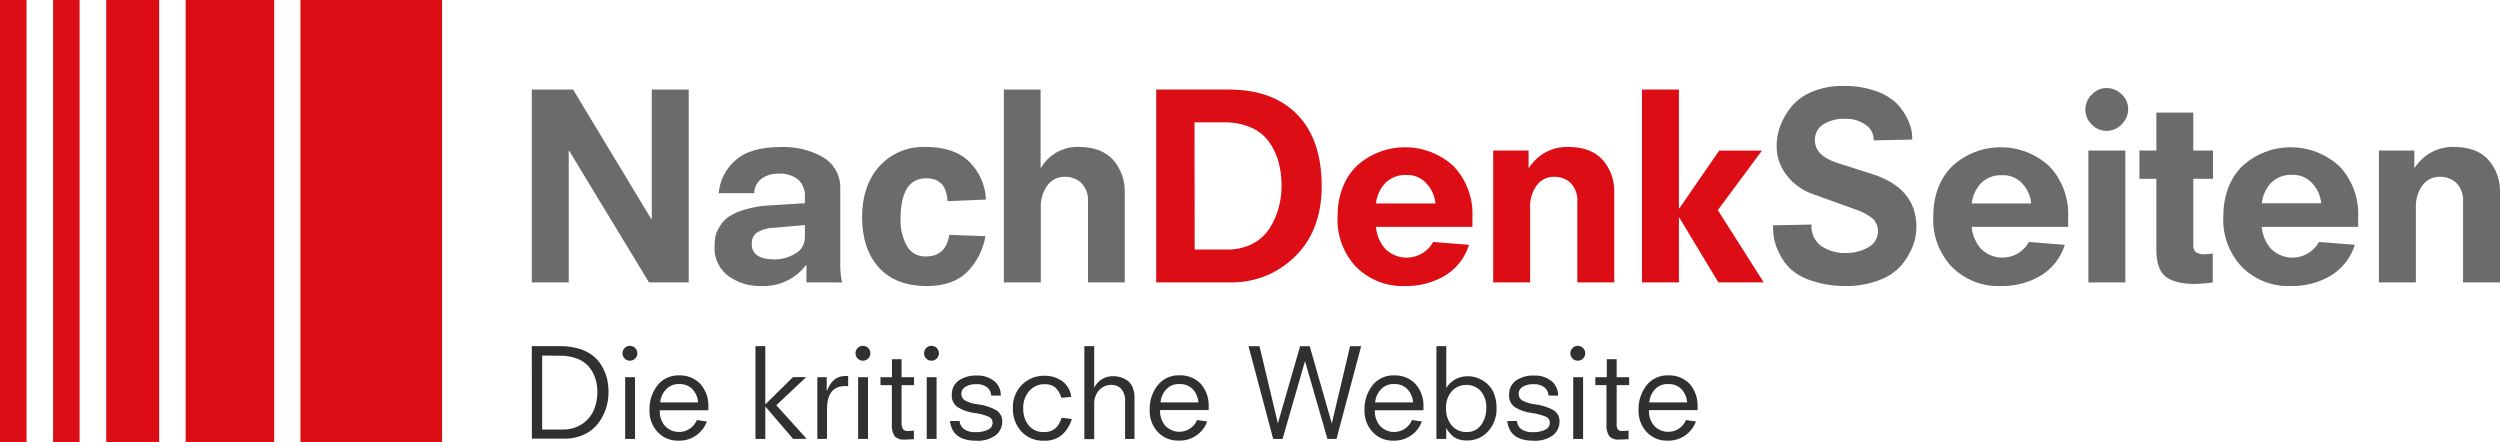
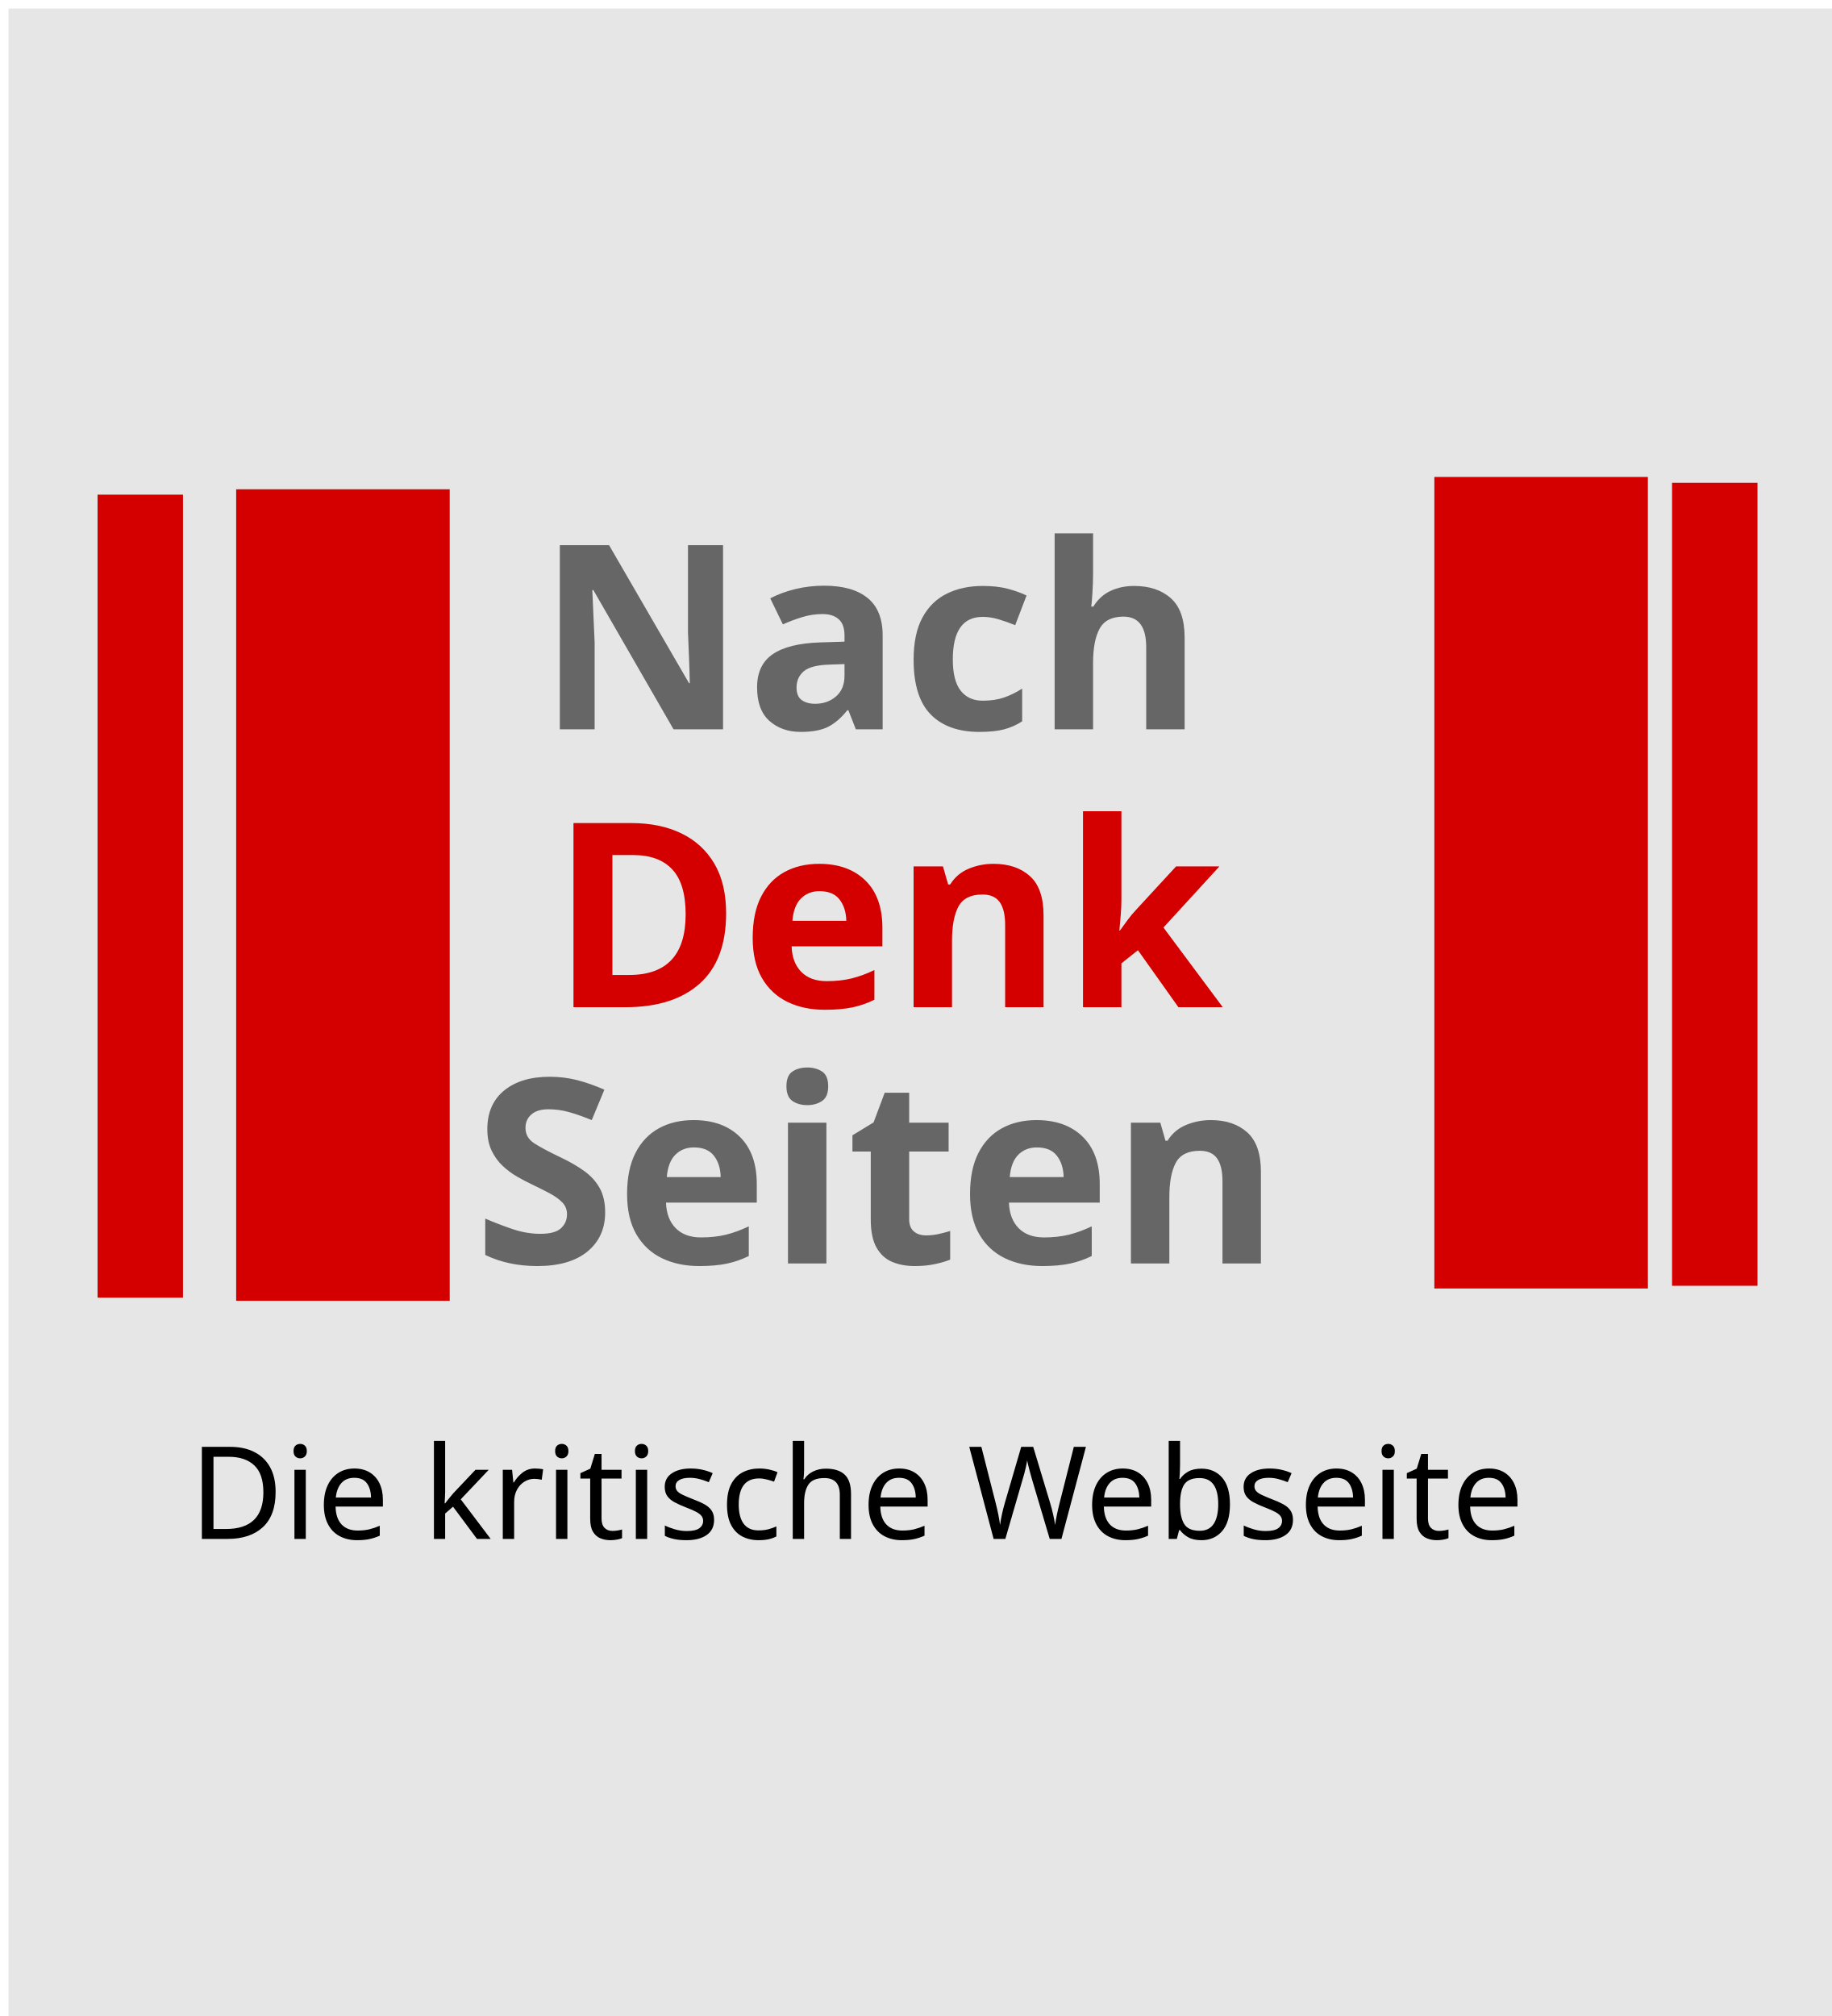
- <svg xmlns="http://www.w3.org/2000/svg" viewBox="0 0 506.92 89.62">
-   <defs>
-     <style>.cls-1{fill:#dc0d15;}.cls-2{fill:#6c6b6a;}.cls-3{fill:#30312f;}</style>
-   </defs>
-   <g id="Ebene_2" data-name="Ebene 2">
-     <g id="Ebene_1-2" data-name="Ebene 1">
-       <rect class="cls-1" width="5.38" height="89.62" />
-       <rect class="cls-1" x="10.76" width="5.38" height="89.62" />
-       <rect class="cls-1" x="21.54" width="10.73" height="89.62" />
-       <rect class="cls-1" x="37.64" width="17.95" height="89.62" />
-       <rect class="cls-1" x="60.92" width="28.71" height="89.62" />
-       <path class="cls-2" d="M131.59,57.26,115.42,30.59h-.1V57.26h-7.49V18.16h8.37l15.86,26.26h.1V18.16h7.49v39.1Z" />
-       <path class="cls-2" d="M163.52,57.26V53.78h-.1A10.85,10.85,0,0,1,154.26,58a11,11,0,0,1-6.53-2,7,7,0,0,1-2.83-6.16,10.65,10.65,0,0,1,.16-1.9,6.33,6.33,0,0,1,.86-2,6.48,6.48,0,0,1,1.85-2,12.09,12.09,0,0,1,3.35-1.48,21.68,21.68,0,0,1,5.17-.83l6.92-.42V39.95a4.43,4.43,0,0,0-1.38-3.54,5.73,5.73,0,0,0-3.87-1.2,5.61,5.61,0,0,0-3.61,1.07,3.81,3.81,0,0,0-1.43,2.89h-7.18A9.74,9.74,0,0,1,149,32.62q3-2.81,9.31-2.81A16.15,16.15,0,0,1,167,31.94a7.16,7.16,0,0,1,3.38,6.5v15.5a16,16,0,0,0,.36,3.33Zm-.31-9.2V45.62l-6.24.57a7.08,7.08,0,0,0-3.54,1,2.68,2.68,0,0,0-1,2.29q0,3.12,4.68,3.12a8.09,8.09,0,0,0,4.13-1.17A3.69,3.69,0,0,0,163.2,48.06Z" />
-       <path class="cls-2" d="M199.92,40.47l-7.8.31q-.21-4.63-4.32-4.63-5.2,0-5.2,8.32a10.75,10.75,0,0,0,1.22,5.28A4.15,4.15,0,0,0,187.75,52q4.06,0,4.73-4.37l7.33.26A13.53,13.53,0,0,1,196,55.26Q193.1,58,188,58q-6.4,0-9.78-3.74T174.8,44.16q0-6.5,3.48-10.43a12.07,12.07,0,0,1,9.52-3.93q5.67,0,8.74,3A11.45,11.45,0,0,1,199.92,40.47Z" />
-       <path class="cls-2" d="M220.61,57.26V41a5.07,5.07,0,0,0-1.35-3.9,4.72,4.72,0,0,0-3.33-1.25,4.25,4.25,0,0,0-3.56,1.74,7.23,7.23,0,0,0-1.33,4.5V57.26h-7.49V18.16H211V34h.1a8.54,8.54,0,0,1,7.59-4.21q4.63,0,7,2.6a9.58,9.58,0,0,1,2.37,6.71V57.26Z" />
-       <path class="cls-1" d="M234.44,57.26V18.16h14.72q8.94,0,13.88,5.07T268,37.71q0,9-5.38,14.27a18.17,18.17,0,0,1-13.23,5.28Zm7.8-6.66h6.6a10.88,10.88,0,0,0,5.07-1.14,8.88,8.88,0,0,0,3.46-3.07,15.06,15.06,0,0,0,1.87-4.13,16.85,16.85,0,0,0,.62-4.6,18.11,18.11,0,0,0-.6-4.78,13.16,13.16,0,0,0-1.9-4.06,8.7,8.7,0,0,0-3.64-2.94,13.21,13.21,0,0,0-5.51-1.07h-6Z" />
-       <path class="cls-1" d="M298.56,46H279a7.71,7.71,0,0,0,1.85,4.42,6.15,6.15,0,0,0,9.75-1.35l7.28.57a11.2,11.2,0,0,1-4.78,6.19A15.27,15.27,0,0,1,284.88,58,13.26,13.26,0,0,1,275,54.14,13.88,13.88,0,0,1,271.21,44q0-6.4,3.8-10.27a14.54,14.54,0,0,1,19.76,0A14,14,0,0,1,298.56,44ZM279,41.25h12.06a6.85,6.85,0,0,0-1.77-4,5.16,5.16,0,0,0-4.06-1.77,5.73,5.73,0,0,0-4.32,1.61A7.23,7.23,0,0,0,279,41.25Z" />
-       <path class="cls-1" d="M319.83,57.26V41a5.07,5.07,0,0,0-1.35-3.9,4.72,4.72,0,0,0-3.33-1.25,4.25,4.25,0,0,0-3.56,1.74,7.23,7.23,0,0,0-1.33,4.5V57.26h-7.49V30.53h7.18V34h.1a9.13,9.13,0,0,1,7.9-4.21q4.63,0,7,2.6a9.59,9.59,0,0,1,2.37,6.71V57.26Z" />
-       <path class="cls-1" d="M348.43,57.26l-7.9-13.1h-.1v13.1h-7.49V18.16h7.49V42.24h.1l8.06-11.7h8.68L348.32,42.6l9.31,14.66Z" />
-       <path class="cls-2" d="M387.74,28.3l-7.8.16a3.72,3.72,0,0,0-1.66-3.17,6.77,6.77,0,0,0-4.06-1.2,7.84,7.84,0,0,0-4.58,1.17A3.66,3.66,0,0,0,368,28.4q0,3.17,4.52,4.63l7.18,2.29q8.89,2.86,8.89,10.71a10.82,10.82,0,0,1-.75,3.93,14.07,14.07,0,0,1-2.29,3.82,10.81,10.81,0,0,1-4.45,3A18.06,18.06,0,0,1,374.32,58a21.34,21.34,0,0,1-6.73-1,12.16,12.16,0,0,1-4.37-2.31,10.66,10.66,0,0,1-2.39-3.2,11.55,11.55,0,0,1-1.12-3.15,16.75,16.75,0,0,1-.21-2.65l7.8-.16a5,5,0,0,0,2,4.37,8.59,8.59,0,0,0,5.1,1.4,8.89,8.89,0,0,0,4.37-1.12,3.68,3.68,0,0,0,1.07-5.77,11.12,11.12,0,0,0-3.77-2l-8.53-3.07a11.47,11.47,0,0,1-5.3-3.85,9.52,9.52,0,0,1-2-5.93,11.72,11.72,0,0,1,.73-4,13.94,13.94,0,0,1,2.24-3.9,10.59,10.59,0,0,1,4.26-3.07,16.13,16.13,0,0,1,6.34-1.17,19.23,19.23,0,0,1,6.08.88,12.26,12.26,0,0,1,4.08,2.11,10.5,10.5,0,0,1,2.34,2.83,11.28,11.28,0,0,1,1.2,2.81A9.66,9.66,0,0,1,387.74,28.3Z" />
-       <path class="cls-2" d="M419.35,46H399.8a7.71,7.71,0,0,0,1.85,4.42,6.15,6.15,0,0,0,9.75-1.35l7.28.57a11.2,11.2,0,0,1-4.78,6.19A15.27,15.27,0,0,1,405.68,58a13.26,13.26,0,0,1-9.88-3.85A13.88,13.88,0,0,1,392,44q0-6.4,3.8-10.27a14.54,14.54,0,0,1,19.76,0A14,14,0,0,1,419.35,44ZM399.8,41.25h12.06a6.85,6.85,0,0,0-1.77-4A5.16,5.16,0,0,0,406,35.53a5.73,5.73,0,0,0-4.32,1.61A7.23,7.23,0,0,0,399.8,41.25Z" />
-       <path class="cls-2" d="M422.84,22.27a4.35,4.35,0,0,1,1.27-3.07,4.09,4.09,0,0,1,3.09-1.35,4.26,4.26,0,0,1,3,1.27,4.07,4.07,0,0,1,1.33,3,4.31,4.31,0,0,1-1.3,3.07,4.19,4.19,0,0,1-6.16,0A4.24,4.24,0,0,1,422.84,22.27Zm.62,35V30.53h7.49V57.26Z" />
-       <path class="cls-2" d="M433.81,36.25V30.53h3.43v-7.7h7.49v7.7h4v5.72h-4V49.78a1.63,1.63,0,0,0,.52,1.35,3.21,3.21,0,0,0,1.92.42,7.14,7.14,0,0,0,1.51-.16v5.88a30.46,30.46,0,0,1-3.59.31q-4,0-5.93-1.46t-1.92-5.51V36.25Z" />
-       <path class="cls-2" d="M478.16,46H458.61a7.71,7.71,0,0,0,1.85,4.42,6.15,6.15,0,0,0,9.75-1.35l7.28.57a11.2,11.2,0,0,1-4.78,6.19A15.27,15.27,0,0,1,464.49,58a13.26,13.26,0,0,1-9.88-3.85A13.88,13.88,0,0,1,450.81,44q0-6.4,3.8-10.27a14.54,14.54,0,0,1,19.76,0A14,14,0,0,1,478.16,44Zm-19.55-4.78h12.06a6.85,6.85,0,0,0-1.77-4,5.16,5.16,0,0,0-4.06-1.77,5.73,5.73,0,0,0-4.32,1.61A7.23,7.23,0,0,0,458.61,41.25Z" />
-       <path class="cls-2" d="M499.43,57.26V41a5.07,5.07,0,0,0-1.35-3.9,4.73,4.73,0,0,0-3.33-1.25,4.25,4.25,0,0,0-3.56,1.74,7.22,7.22,0,0,0-1.33,4.5V57.26h-7.49V30.53h7.18V34h.1a9.13,9.13,0,0,1,7.9-4.21q4.63,0,7,2.6a9.58,9.58,0,0,1,2.37,6.71V57.26Z" />
-       <path class="cls-3" d="M107.83,70.19h5.82a12.62,12.62,0,0,1,3.86.55,8.38,8.38,0,0,1,2.8,1.45,7.61,7.61,0,0,1,1.79,2.14,9.26,9.26,0,0,1,1,2.5,12,12,0,0,1,.29,2.66,10.85,10.85,0,0,1-.56,3.48,10,10,0,0,1-1.64,3,7.62,7.62,0,0,1-2.81,2.17,9.12,9.12,0,0,1-3.91.81h-6.62Zm2.1,1.9v15h4.13A6.84,6.84,0,0,0,118,86a6.55,6.55,0,0,0,2.39-2.81,9.12,9.12,0,0,0,.74-3.69,8.89,8.89,0,0,0-.41-2.75,7.19,7.19,0,0,0-1.27-2.34,5.77,5.77,0,0,0-2.37-1.67,9.39,9.39,0,0,0-3.54-.61Z" />
-       <path class="cls-3" d="M126.68,72.72a1.51,1.51,0,1,1,1,.42A1.43,1.43,0,0,1,126.68,72.72ZM126.76,89V76.49h2V89Z" />
-       <path class="cls-3" d="M141.33,85.17l2,.3a5.93,5.93,0,0,1-5.75,3.88,5.54,5.54,0,0,1-4.24-1.75,6.15,6.15,0,0,1-1.64-4.37,7.74,7.74,0,0,1,1.63-5.12,5.37,5.37,0,0,1,4.35-2A5.76,5.76,0,0,1,142,77.83a6.66,6.66,0,0,1,1.63,4.81v.55h-9.85a4.49,4.49,0,0,0,1.11,3.24,3.92,3.92,0,0,0,6.41-1.26Zm-7.48-3.57h7.7a4.4,4.4,0,0,0-1.19-2.73,3.59,3.59,0,0,0-2.64-1A3.48,3.48,0,0,0,135,79,4.38,4.38,0,0,0,133.86,81.59Z" />
-       <path class="cls-3" d="M160.83,89l-5.65-6.58V89h-2V70.19h2V82l5.6-5.53h2.68l-6.05,5.7,6.15,6.8Z" />
-       <path class="cls-3" d="M165.73,89V76.49h1.9v2.75h.05q1.13-2.95,3.6-3h.7v2.05h-.62q-3.68,0-3.67,4.7v6Z" />
-       <path class="cls-3" d="M173.93,72.72a1.51,1.51,0,1,1,1,.42A1.43,1.43,0,0,1,173.93,72.72ZM174,89V76.49h2V89Z" />
-       <path class="cls-3" d="M178.53,78.09v-1.6h2.33V72.84h1.95v3.65h2.53v1.6h-2.53v7.67a2.17,2.17,0,0,0,.28,1.24,1.05,1.05,0,0,0,.92.39,9.8,9.8,0,0,0,1.3-.08v1.75q-1,.07-2,.08a2.38,2.38,0,0,1-1.9-.67,3.93,3.93,0,0,1-.57-2.48v-7.9Z" />
-       <path class="cls-3" d="M187.83,72.72a1.51,1.51,0,1,1,1,.42A1.43,1.43,0,0,1,187.83,72.72ZM187.91,89V76.49h2V89Z" />
-       <path class="cls-3" d="M202.93,80.22H201a2.4,2.4,0,0,0-.81-1.66,3.31,3.31,0,0,0-2.26-.66,4,4,0,0,0-2.17.52,1.62,1.62,0,0,0-.83,1.43,1.54,1.54,0,0,0,.75,1.36,6.81,6.81,0,0,0,2.52.76,10.52,10.52,0,0,1,3.81,1.2,2.62,2.62,0,0,1,1.21,2.38,3.43,3.43,0,0,1-1.3,2.68,6,6,0,0,1-4,1.13q-4.85,0-5.3-4h1.95a2.31,2.31,0,0,0,.84,1.61,3.72,3.72,0,0,0,2.46.66,5.2,5.2,0,0,0,2.47-.51,1.53,1.53,0,0,0,.93-1.44,1.32,1.32,0,0,0-.76-1.17,11.26,11.26,0,0,0-3-.78,8.68,8.68,0,0,1-3.34-1.17A2.78,2.78,0,0,1,193,80a3.36,3.36,0,0,1,1.41-2.85,6.07,6.07,0,0,1,3.71-1,5.3,5.3,0,0,1,3.49,1.13A3.64,3.64,0,0,1,202.93,80.22Z" />
-       <path class="cls-3" d="M217.23,80.47l-2,.2a8.65,8.65,0,0,0-.35-.86,5.15,5.15,0,0,0-.56-.86,2.55,2.55,0,0,0-1-.78,3.68,3.68,0,0,0-1.46-.27,4.07,4.07,0,0,0-3.14,1.35,5.08,5.08,0,0,0-1.24,3.58,5.35,5.35,0,0,0,1.08,3.4,3.81,3.81,0,0,0,3.2,1.38q2.63,0,3.5-2.9l2.07.25a6.94,6.94,0,0,1-1.92,3.15,5.2,5.2,0,0,1-3.68,1.25,5.91,5.91,0,0,1-4.66-1.9,6.75,6.75,0,0,1-1.69-4.65A6.42,6.42,0,0,1,207.23,78a6.25,6.25,0,0,1,4.5-1.81,6.05,6.05,0,0,1,3.65,1.09A4.74,4.74,0,0,1,217.23,80.47Z" />
-       <path class="cls-3" d="M228.13,89V81.44a3.64,3.64,0,0,0-.78-2.6,2.63,2.63,0,0,0-2-.8,3.31,3.31,0,0,0-2.48,1.06,4.05,4.05,0,0,0-1,2.94v7h-2V70.19h2v8.42h0a4.16,4.16,0,0,1,4-2.33,4.67,4.67,0,0,1,1.3.19,5.22,5.22,0,0,1,1.34.63,3.1,3.1,0,0,1,1.11,1.34,5,5,0,0,1,.42,2.15V89Z" />
-       <path class="cls-3" d="M242.78,85.17l2,.3A5.93,5.93,0,0,1,239,89.34a5.54,5.54,0,0,1-4.24-1.75,6.15,6.15,0,0,1-1.64-4.37,7.74,7.74,0,0,1,1.63-5.12,5.37,5.37,0,0,1,4.35-2,5.76,5.76,0,0,1,4.35,1.69,6.66,6.66,0,0,1,1.63,4.81v.55h-9.85a4.49,4.49,0,0,0,1.11,3.24,3.92,3.92,0,0,0,6.41-1.26Zm-7.48-3.57H243a4.4,4.4,0,0,0-1.19-2.73,3.59,3.59,0,0,0-2.64-1A3.48,3.48,0,0,0,236.42,79,4.38,4.38,0,0,0,235.31,81.59Z" />
-       <path class="cls-3" d="M269.16,89l-4.52-15.7h-.05L260.06,89h-1.9l-5-18.8h2.23l3.7,15.55h.05l4.48-15.55h1.95l4.48,15.67h0l3.7-15.67H276l-5,18.8Z" />
-       <path class="cls-3" d="M286.31,85.17l2,.3a5.93,5.93,0,0,1-5.75,3.88,5.54,5.54,0,0,1-4.24-1.75,6.15,6.15,0,0,1-1.64-4.37,7.74,7.74,0,0,1,1.63-5.12,5.37,5.37,0,0,1,4.35-2A5.76,5.76,0,0,1,287,77.83a6.66,6.66,0,0,1,1.63,4.81v.55h-9.85a4.49,4.49,0,0,0,1.11,3.24,3.92,3.92,0,0,0,6.41-1.26Zm-7.48-3.57h7.7a4.4,4.4,0,0,0-1.19-2.73,3.59,3.59,0,0,0-2.64-1A3.48,3.48,0,0,0,279.95,79,4.39,4.39,0,0,0,278.83,81.59Z" />
-       <path class="cls-3" d="M291.26,89V70.19h2v8.47h0a5,5,0,0,1,4.42-2.37,5.63,5.63,0,0,1,2,.38,6.26,6.26,0,0,1,1.85,1.11,5.17,5.17,0,0,1,1.39,2,7.72,7.72,0,0,1,.53,2.94,6.72,6.72,0,0,1-1.71,4.75,5.63,5.63,0,0,1-4.31,1.85,5.32,5.32,0,0,1-1.64-.24,3.33,3.33,0,0,1-1.23-.67,6.45,6.45,0,0,1-.76-.79,7.11,7.11,0,0,1-.55-.83h0V89Zm10.1-6.2a4.94,4.94,0,0,0-1.15-3.55,3.85,3.85,0,0,0-2.9-1.2,3.89,3.89,0,0,0-2.9,1.24,4.91,4.91,0,0,0-1.2,3.56,5.14,5.14,0,0,0,1.13,3.39,3.75,3.75,0,0,0,3,1.36,3.47,3.47,0,0,0,2.94-1.37A5.53,5.53,0,0,0,301.36,82.79Z" />
-       <path class="cls-3" d="M315.93,80.22H314a2.4,2.4,0,0,0-.81-1.66,3.31,3.31,0,0,0-2.26-.66,4,4,0,0,0-2.17.52,1.61,1.61,0,0,0-.83,1.43,1.54,1.54,0,0,0,.75,1.36,6.81,6.81,0,0,0,2.52.76,10.52,10.52,0,0,1,3.81,1.2,2.62,2.62,0,0,1,1.21,2.38,3.43,3.43,0,0,1-1.3,2.68,6,6,0,0,1-4,1.13q-4.85,0-5.3-4h1.95a2.32,2.32,0,0,0,.84,1.61,3.72,3.72,0,0,0,2.46.66,5.2,5.2,0,0,0,2.47-.51,1.53,1.53,0,0,0,.92-1.44,1.32,1.32,0,0,0-.76-1.17,11.26,11.26,0,0,0-3-.78,8.68,8.68,0,0,1-3.34-1.17A2.78,2.78,0,0,1,306,80a3.36,3.36,0,0,1,1.41-2.85,6.07,6.07,0,0,1,3.71-1,5.3,5.3,0,0,1,3.49,1.13A3.64,3.64,0,0,1,315.93,80.22Z" />
-       <path class="cls-3" d="M318.88,72.72a1.51,1.51,0,1,1,1,.42A1.43,1.43,0,0,1,318.88,72.72ZM319,89V76.49h2V89Z" />
-       <path class="cls-3" d="M323.48,78.09v-1.6h2.33V72.84h2v3.65h2.53v1.6h-2.53v7.67A2.17,2.17,0,0,0,328,87a1,1,0,0,0,.92.39,9.82,9.82,0,0,0,1.3-.08v1.75q-1.05.07-2,.08a2.37,2.37,0,0,1-1.9-.67,3.93,3.93,0,0,1-.58-2.48v-7.9Z" />
-       <path class="cls-3" d="M341.88,85.17l2,.3a5.93,5.93,0,0,1-5.75,3.88,5.54,5.54,0,0,1-4.24-1.75,6.16,6.16,0,0,1-1.64-4.37,7.74,7.74,0,0,1,1.63-5.12,5.37,5.37,0,0,1,4.35-2,5.76,5.76,0,0,1,4.35,1.69,6.66,6.66,0,0,1,1.63,4.81v.55h-9.85a4.49,4.49,0,0,0,1.11,3.24,3.92,3.92,0,0,0,6.41-1.26Zm-7.48-3.57h7.7a4.4,4.4,0,0,0-1.19-2.73,3.59,3.59,0,0,0-2.64-1A3.48,3.48,0,0,0,335.52,79,4.39,4.39,0,0,0,334.41,81.59Z" />
+ <svg xmlns="http://www.w3.org/2000/svg" xmlns:xlink="http://www.w3.org/1999/xlink" version="1.1" x="0px" y="0px" viewBox="0 0 1363.9 1501" enable-background="new 0 0 1363.9 1501" xml:space="preserve" id="svg44">
+   <defs id="defs48" />
+   <rect style="fill:#e6e6e6" id="rect43" width="1361.076" height="1507.36" x="6.36" y="6.36" />
+   <g id="Calque_1">
+     <g id="g16">
+       <defs id="defs3">
+         <polygon id="SVGID_1_" points="-2524.4,-12.5 -1843.9,-12.5 -1843.9,1487.5 -3204.9,1487.5 -3204.9,-12.5    " />
+       </defs>
+       <clipPath id="SVGID_2_">
+         <use xlink:href="#SVGID_1_" overflow="visible" id="use5" />
+       </clipPath>
+       <g clip-path="url(#SVGID_2_)" id="g14">
+         <defs id="defs9">
+           <rect id="SVGID_3_" x="-6065" y="-827.5" width="7081.9" height="4074.6" />
+         </defs>
+         <clipPath id="SVGID_4_">
+           <use xlink:href="#SVGID_3_" overflow="visible" id="use11" />
+         </clipPath>
+       </g>
    </g>
  </g>
+   <flowRoot xml:space="preserve" id="flowRoot188" style="fill:black;fill-opacity:1;stroke:none;font-family:sans-serif;font-style:normal;font-weight:normal;font-size:40px;line-height:1.25;letter-spacing:0px;word-spacing:0px">
+     <flowRegion id="flowRegion190">
+       <rect id="rect192" width="1768.127" height="1857.169" x="-178.085" y="-222.606" />
+     </flowRegion>
+     <flowPara id="flowPara194" />
+   </flowRoot>
+   <flowRoot xml:space="preserve" id="flowRoot200" style="fill:black;fill-opacity:1;stroke:none;font-family:sans-serif;font-style:normal;font-weight:normal;font-size:40px;line-height:1.25;letter-spacing:0px;word-spacing:0px">
+     <flowRegion id="flowRegion202">
+       <rect id="rect204" width="2054.335" height="2105.216" x="-260.767" y="-235.326" />
+     </flowRegion>
+     <flowPara id="flowPara206" />
+   </flowRoot>
+   <text xml:space="preserve" style="font-style:normal;font-weight:bold;font-size:192px;line-height:1000;font-family:sans-serif;letter-spacing:0px;word-spacing:0px;fill:#000000;fill-opacity:1;stroke:none;-inkscape-font-specification:'sans-serif Bold';font-stretch:normal;font-variant:normal;" x="152.644" y="477.013" id="text210">
+     <tspan id="tspan208" x="152.644" y="96526.891" />
+   </text>
+   <text xml:space="preserve" style="font-style:normal;font-weight:bold;font-size:192px;line-height:1000;font-family:sans-serif;letter-spacing:0px;word-spacing:0px;fill:#000000;fill-opacity:1;stroke:none;-inkscape-font-specification:'sans-serif Bold';font-stretch:normal;font-variant:normal;" x="139.924" y="311.648" id="text214">
+     <tspan id="tspan212" x="139.924" y="96361.523" />
+   </text>
+   <text xml:space="preserve" style="font-style:normal;font-variant:normal;font-weight:bold;font-stretch:normal;font-size:192px;line-height:1000;font-family:sans-serif;-inkscape-font-specification:'sans-serif Bold';letter-spacing:0px;word-spacing:0px;fill:#000000;fill-opacity:1;stroke:none" x="399.572" y="543.013" id="text218">
+     <tspan id="tspan216" x="399.572" y="543.013" style="font-size:192px;fill:#666666">Nach</tspan>
+   </text>
+   <text xml:space="preserve" style="font-style:normal;font-variant:normal;font-weight:bold;font-stretch:normal;font-size:192px;line-height:1000;font-family:sans-serif;-inkscape-font-specification:'sans-serif Bold';letter-spacing:0px;word-spacing:0px;fill:#000000;fill-opacity:1;stroke:none" x="655.097" y="470.653" id="text228">
+     <tspan id="tspan226" x="655.097" y="96520.531" />
+   </text>
+   <text xml:space="preserve" style="font-style:normal;font-variant:normal;font-weight:bold;font-stretch:normal;font-size:192px;line-height:1000;font-family:sans-serif;-inkscape-font-specification:'sans-serif Bold';letter-spacing:0px;word-spacing:0px;fill:#000000;fill-opacity:1;stroke:none" x="352.492" y="940.708" id="text234">
+     <tspan id="tspan232" x="352.492" y="940.708" style="fill:#666666">Seiten</tspan>
+   </text>
+   <text xml:space="preserve" style="font-style:normal;font-variant:normal;font-weight:bold;font-stretch:normal;font-size:192px;line-height:1000;font-family:sans-serif;-inkscape-font-specification:'sans-serif Bold';letter-spacing:0px;word-spacing:0px;fill:#000000;fill-opacity:1;stroke:none" x="409.733" y="749.903" id="text238">
+     <tspan id="tspan236" x="409.733" y="749.903" style="fill:#d40000">Denk</tspan>
+   </text>
+   <rect style="fill:#d40000;stroke-width:1.058" id="rect240" width="63.602" height="597.856" x="72.644" y="368.292" />
+   <rect style="fill:#d40000;stroke-width:1.057" id="rect242" width="159.004" height="604.216" x="175.847" y="364.292" />
+   <rect style="fill:#d40000;stroke-width:1.057" id="rect242-3" width="159.004" height="604.216" x="1068.011" y="355.112" />
+   <rect style="fill:#d40000;stroke-width:1.058" id="rect240-6" width="63.602" height="597.856" x="1245.015" y="359.472" />
+   <text xml:space="preserve" style="font-style:normal;font-variant:normal;font-weight:bold;font-stretch:normal;font-size:96px;line-height:1000;font-family:sans-serif;-inkscape-font-specification:'sans-serif Bold';letter-spacing:0px;word-spacing:0px;fill:#000000;fill-opacity:1;stroke:none" x="141.004" y="1145.788" id="text276">
+     <tspan id="tspan274" x="141.004" y="1145.788" style="font-style:normal;font-variant:normal;font-weight:normal;font-stretch:normal;font-family:sans-serif;-inkscape-font-specification:sans-serif">Die kritische Webseite</tspan>
+   </text>
</svg>
